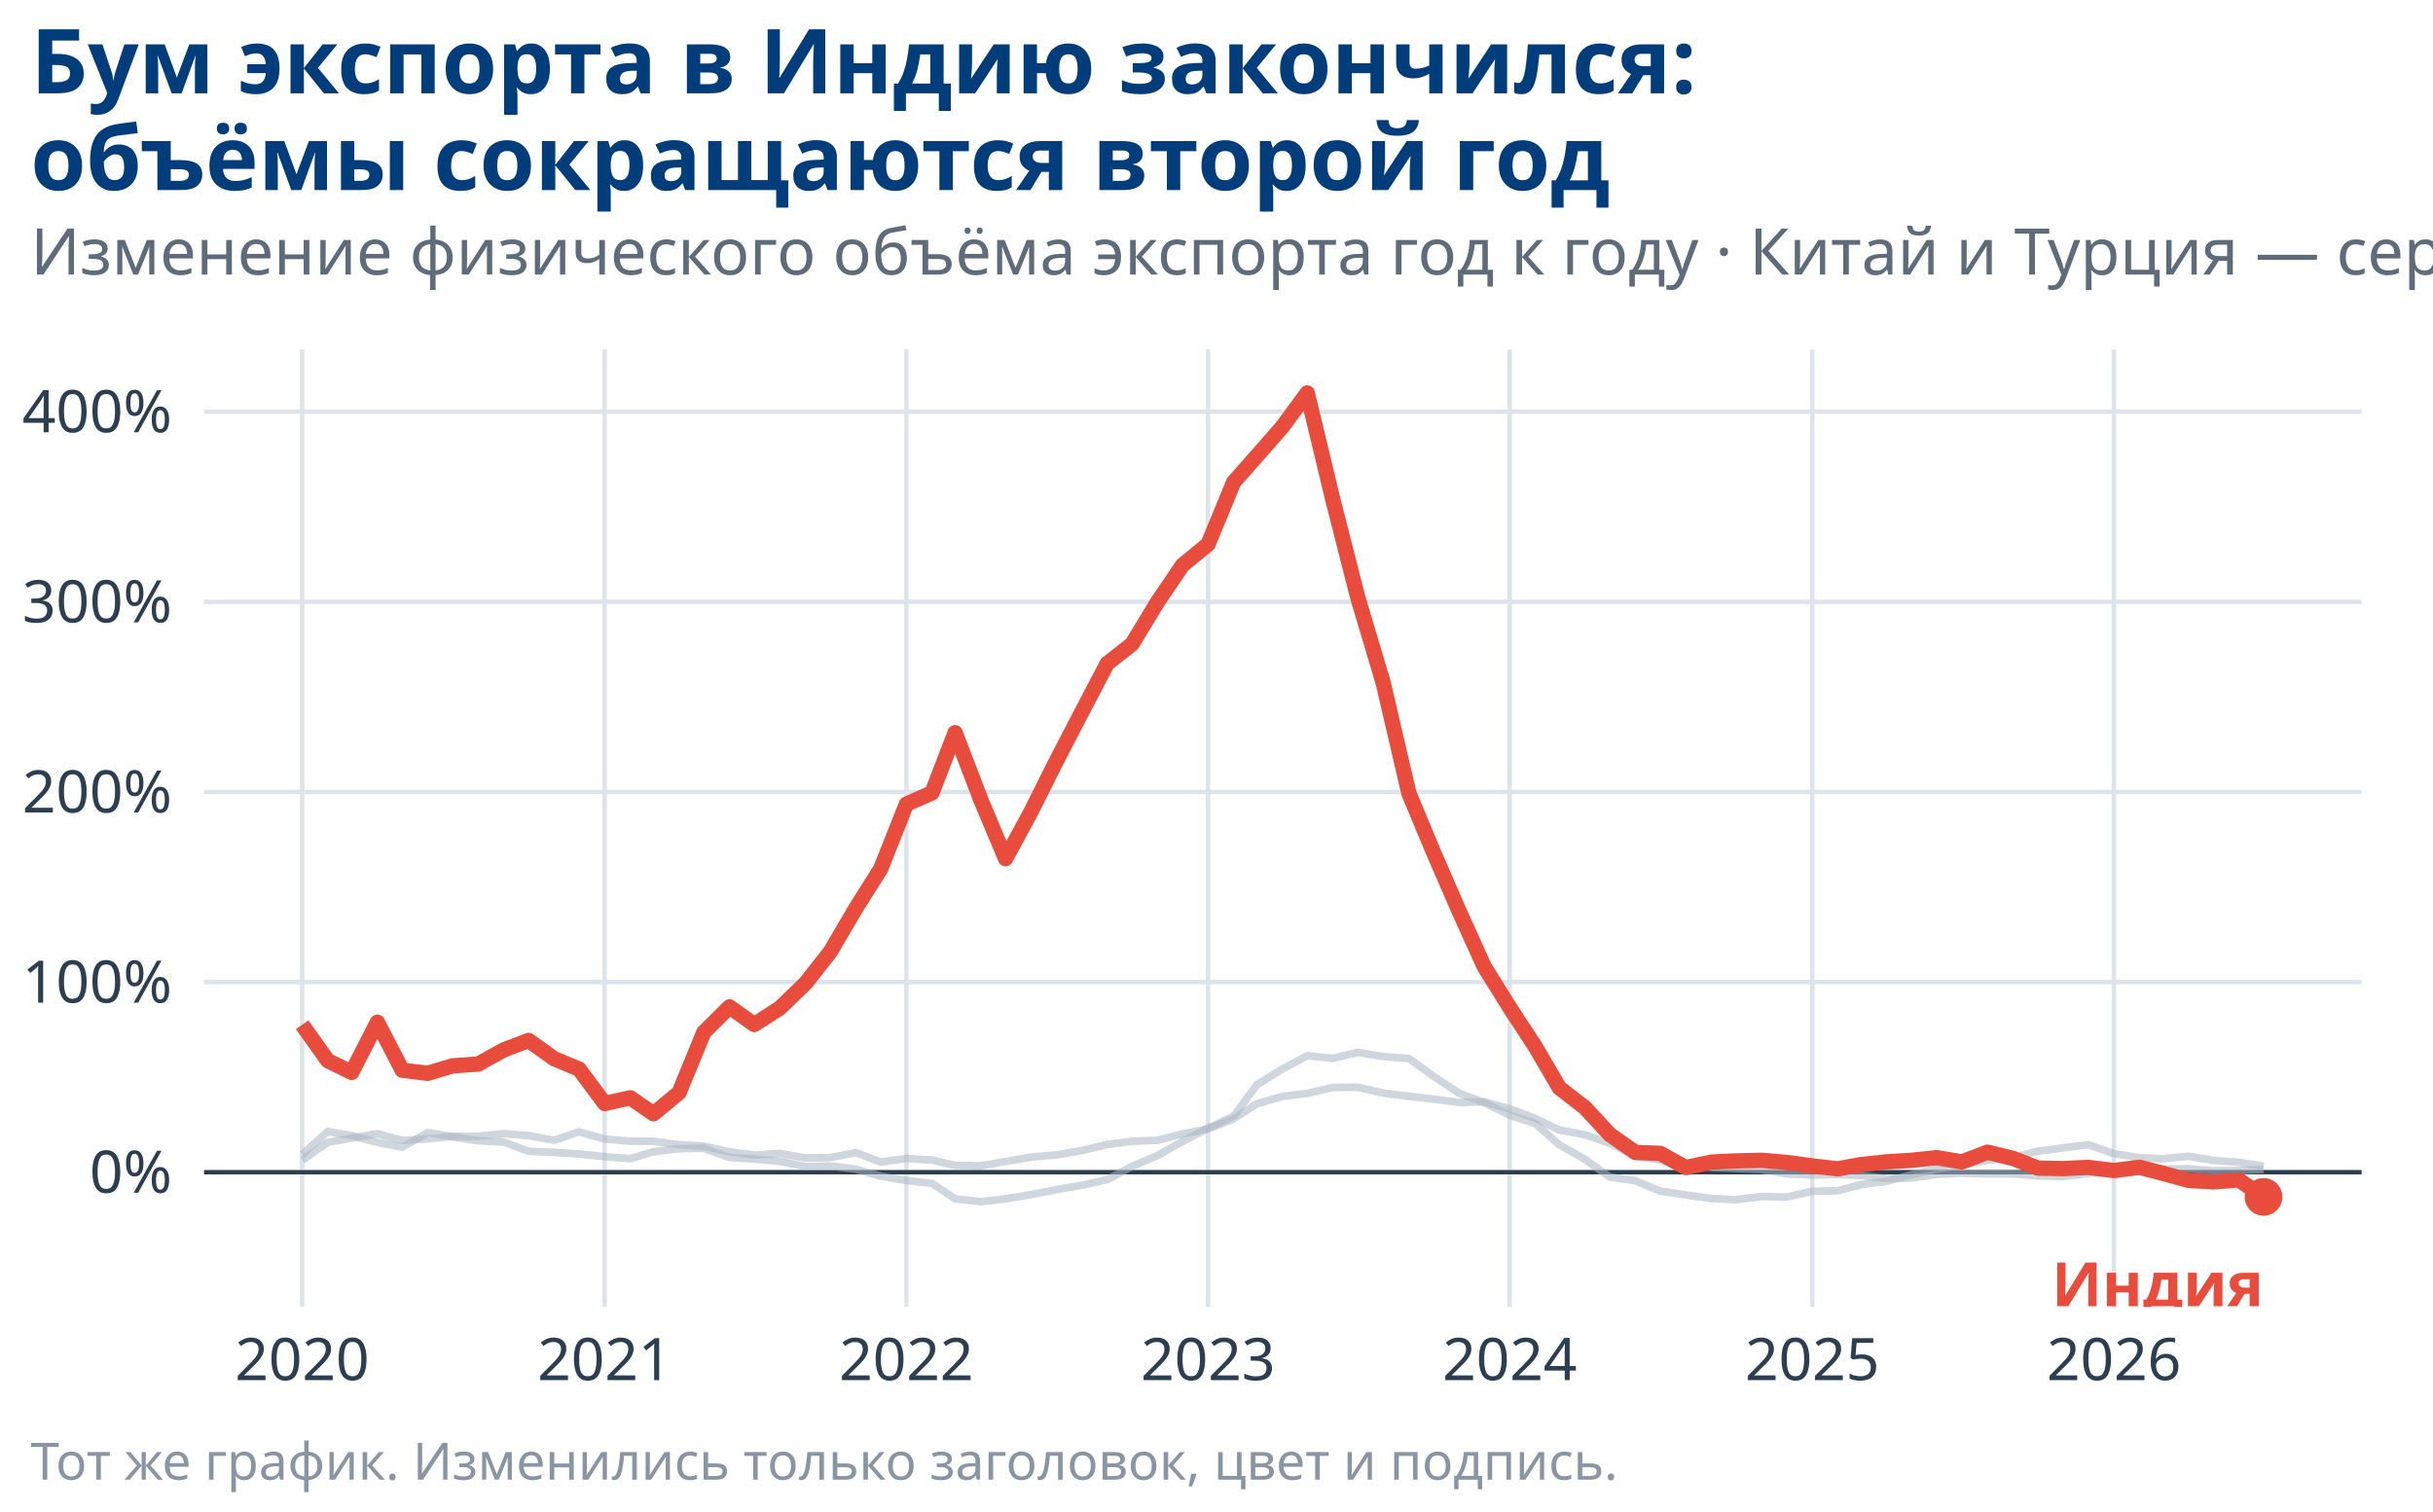
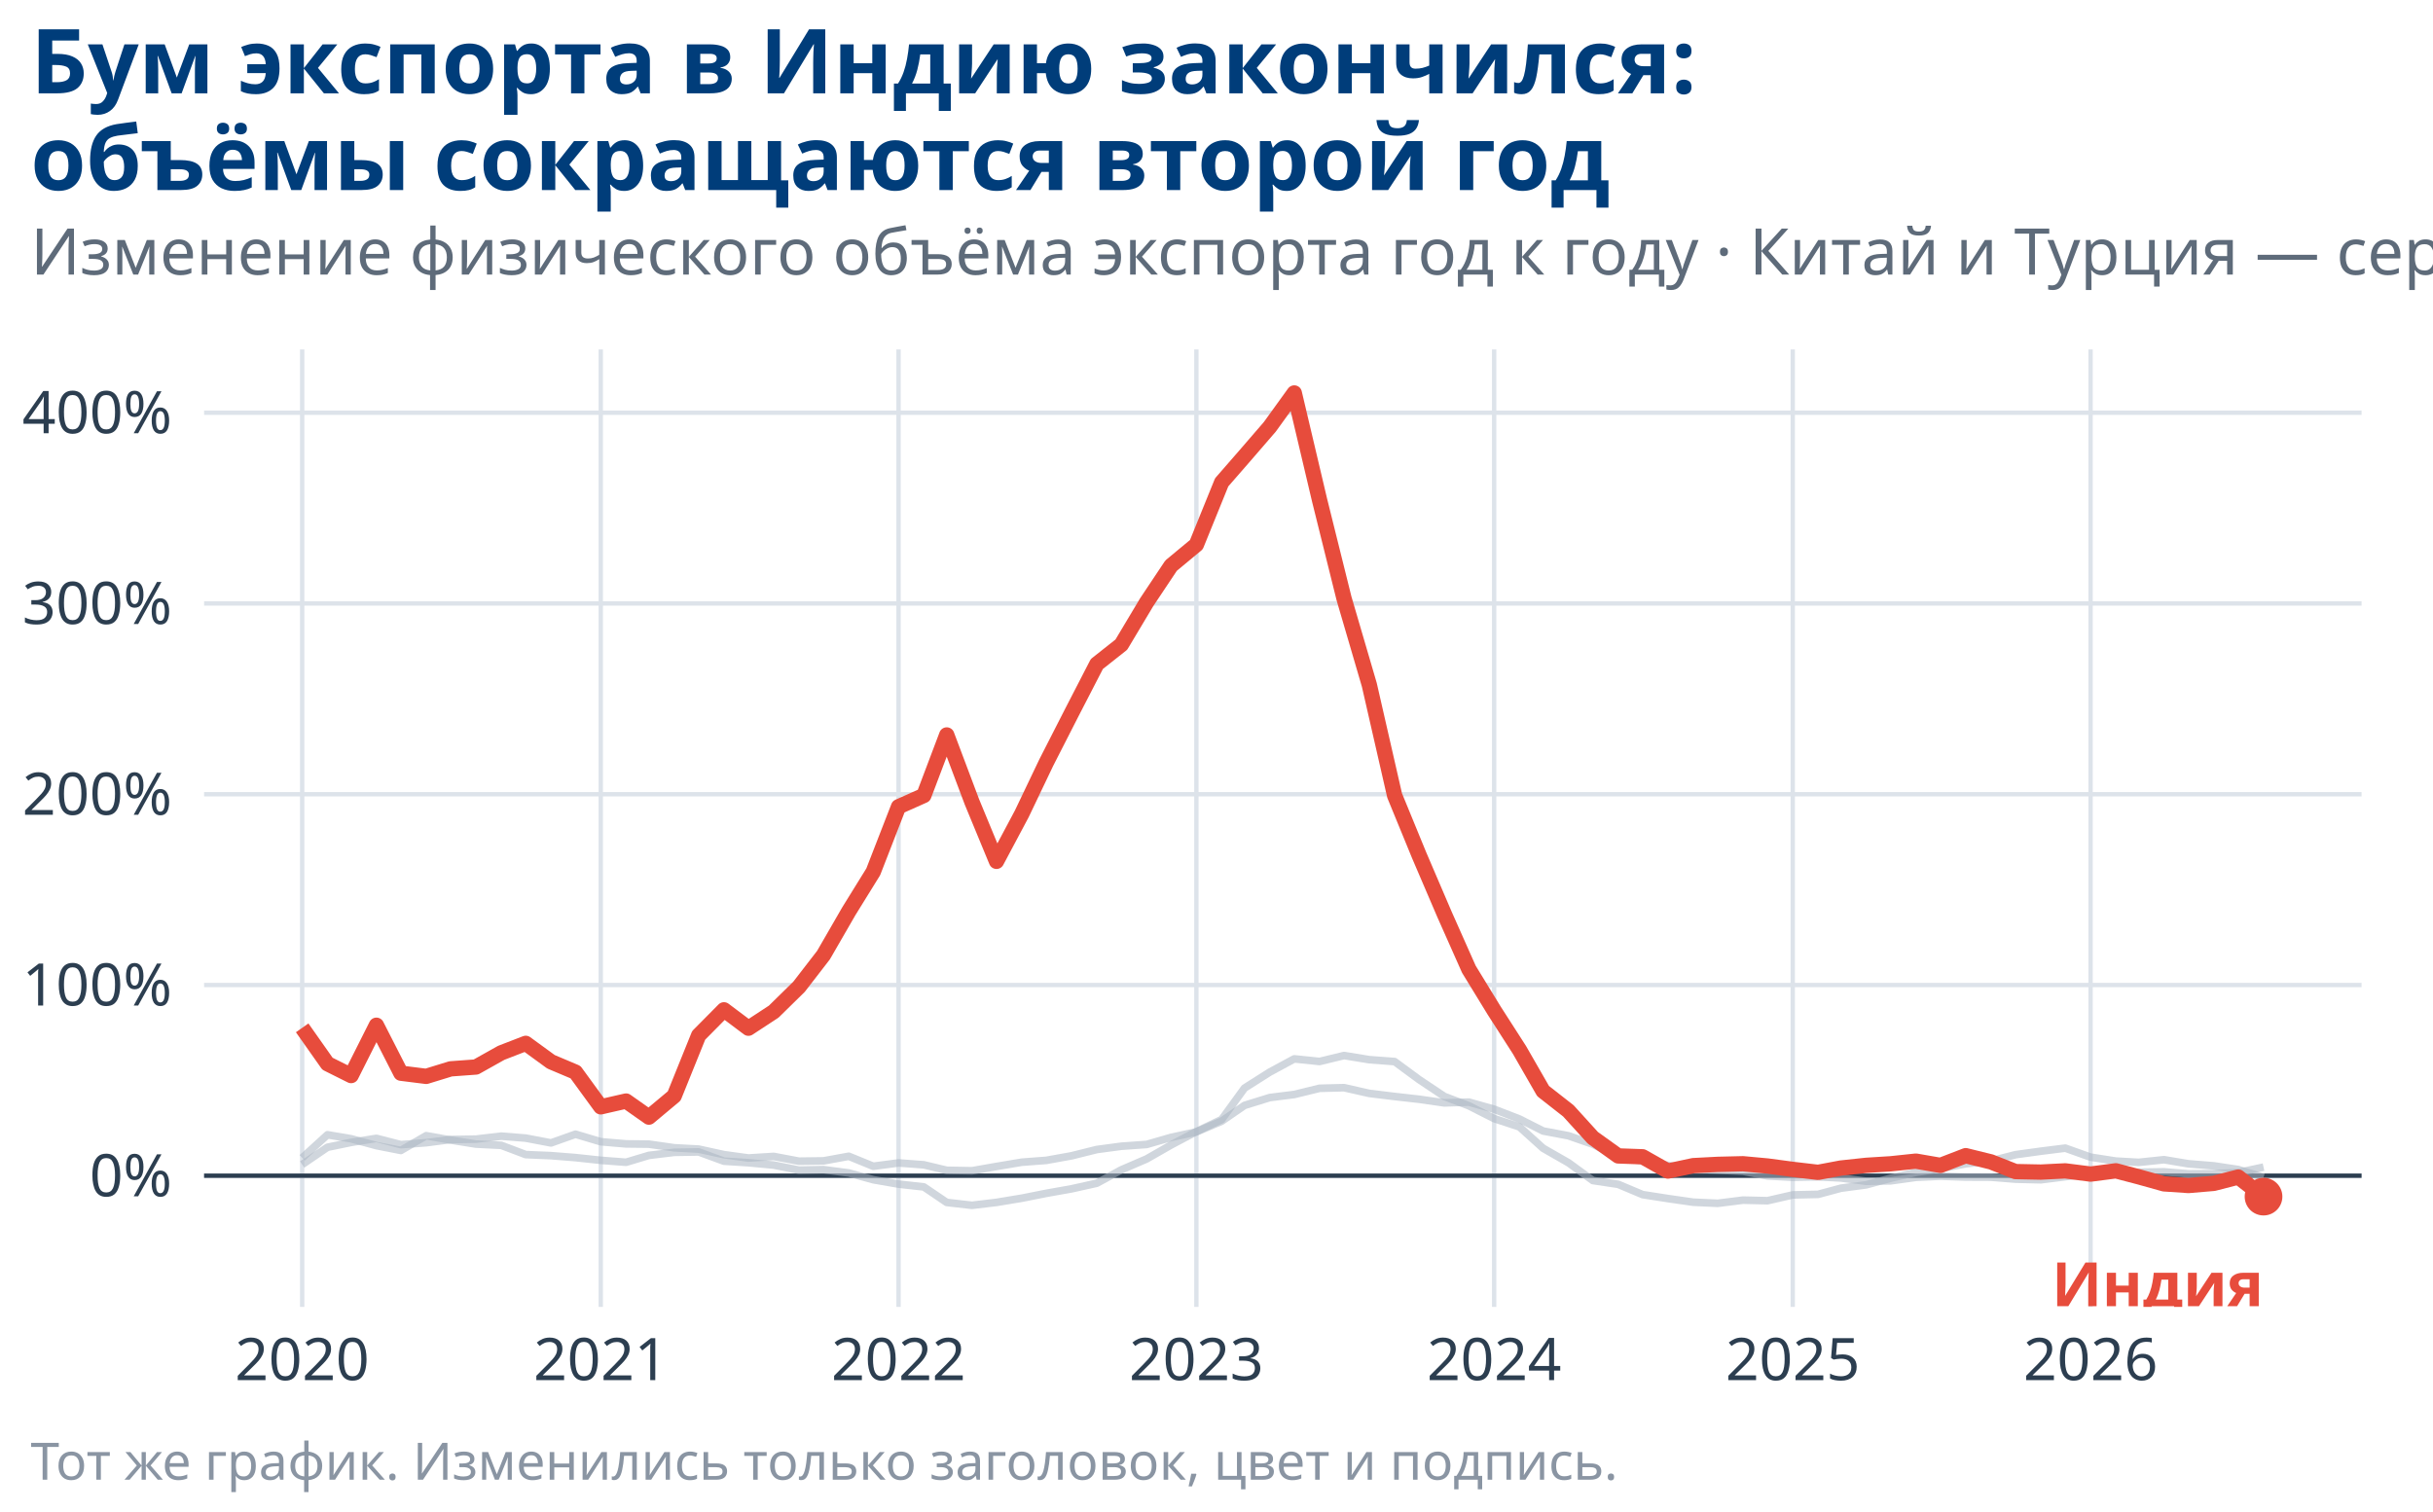
<svg xmlns="http://www.w3.org/2000/svg" width="475.20pt" height="295.20pt" viewBox="0 0 475.20 295.20">
  <g class="svglite">
    <defs>
      <style type="text/css">
    .svglite line, .svglite polyline, .svglite polygon, .svglite path, .svglite rect, .svglite circle {
      fill: none;
      stroke: #000000;
      stroke-linecap: round;
      stroke-linejoin: round;
      stroke-miterlimit: 10.00;
    }
    .svglite text {
      white-space: pre;
    }
    .svglite g.glyphgroup path {
      fill: inherit;
      stroke: none;
    }
  </style>
    </defs>
    <rect width="100%" height="100%" style="stroke: none; fill: none;" />
    <defs>
      <clipPath id="cpMC4wMHw0NzUuMjB8MC4wMHwyOTUuMjA=">
        <rect x="0.00" y="0.00" width="475.20" height="295.20" />
      </clipPath>
    </defs>
    <g clip-path="url(#cpMC4wMHw0NzUuMjB8MC4wMHwyOTUuMjA=)">
      <rect x="0.00" y="0.00" width="475.20" height="295.20" style="stroke-width: 1.36; stroke: none;" />
    </g>
    <defs>
      <clipPath id="cpMzkuODZ8NDYxLjI1fDY4LjI2fDI1NS4zMg==">
        <rect x="39.86" y="68.26" width="421.39" height="187.06" />
      </clipPath>
    </defs>
    <g clip-path="url(#cpMzkuODZ8NDYxLjI1fDY4LjI2fDI1NS4zMg==)">
      <rect x="39.86" y="68.26" width="421.39" height="187.06" style="stroke-width: 1.36; stroke: none;" />
-       <polyline points="39.86,229.00 461.25,229.00 " style="stroke-width: 0.85; stroke: #DDE3EA; stroke-linecap: butt;" />
-       <polyline points="39.86,191.86 461.25,191.86 " style="stroke-width: 0.85; stroke: #DDE3EA; stroke-linecap: butt;" />
-       <polyline points="39.86,154.72 461.25,154.72 " style="stroke-width: 0.85; stroke: #DDE3EA; stroke-linecap: butt;" />
-       <polyline points="39.86,117.58 461.25,117.58 " style="stroke-width: 0.85; stroke: #DDE3EA; stroke-linecap: butt;" />
-       <polyline points="39.86,80.44 461.25,80.44 " style="stroke-width: 0.85; stroke: #DDE3EA; stroke-linecap: butt;" />
+       <polyline points="39.86,229.69 461.25,229.69 " style="stroke-width: 0.85; stroke: #DDE3EA; stroke-linecap: butt;" />
+       <polyline points="39.86,192.43 461.25,192.43 " style="stroke-width: 0.85; stroke: #DDE3EA; stroke-linecap: butt;" />
+       <polyline points="39.86,155.16 461.25,155.16 " style="stroke-width: 0.85; stroke: #DDE3EA; stroke-linecap: butt;" />
+       <polyline points="39.86,117.89 461.25,117.89 " style="stroke-width: 0.85; stroke: #DDE3EA; stroke-linecap: butt;" />
+       <polyline points="39.86,80.62 461.25,80.62 " style="stroke-width: 0.85; stroke: #DDE3EA; stroke-linecap: butt;" />
      <polyline points="59.02,255.32 59.02,68.26 " style="stroke-width: 0.85; stroke: #DDE3EA; stroke-linecap: butt;" />
-       <polyline points="118.10,255.32 118.10,68.26 " style="stroke-width: 0.85; stroke: #DDE3EA; stroke-linecap: butt;" />
-       <polyline points="177.03,255.32 177.03,68.26 " style="stroke-width: 0.85; stroke: #DDE3EA; stroke-linecap: butt;" />
-       <polyline points="235.95,255.32 235.95,68.26 " style="stroke-width: 0.85; stroke: #DDE3EA; stroke-linecap: butt;" />
-       <polyline points="294.87,255.32 294.87,68.26 " style="stroke-width: 0.85; stroke: #DDE3EA; stroke-linecap: butt;" />
-       <polyline points="353.96,255.32 353.96,68.26 " style="stroke-width: 0.85; stroke: #DDE3EA; stroke-linecap: butt;" />
-       <polyline points="412.88,255.32 412.88,68.26 " style="stroke-width: 0.85; stroke: #DDE3EA; stroke-linecap: butt;" />
-       <line x1="39.86" y1="229.00" x2="461.25" y2="229.00" style="stroke-width: 0.85; stroke: #2C3E50; stroke-linecap: butt;" />
-       <polyline points="59.02,226.65 64.02,223.17 68.70,222.32 73.71,221.48 78.55,222.79 83.56,222.50 88.40,221.99 93.40,221.99 98.41,221.47 103.25,221.85 108.25,222.76 113.10,221.11 118.10,222.53 123.11,222.94 127.63,222.95 132.63,223.64 137.47,223.90 142.48,225.01 147.32,225.66 152.33,225.33 157.33,226.22 162.17,226.15 167.18,225.18 172.02,227.02 177.03,226.32 182.03,226.63 186.55,227.66 191.55,227.75 196.40,226.91 201.40,226.04 206.24,225.64 211.25,224.77 216.25,223.58 221.10,222.96 226.10,222.77 230.94,221.51 235.95,220.55 240.95,218.57 245.47,215.64 250.48,214.19 255.32,213.60 260.32,212.45 265.17,212.40 270.17,213.55 275.18,214.17 280.02,214.73 285.02,215.36 289.87,215.24 294.87,216.62 299.88,218.49 304.56,220.77 309.56,221.69 314.40,223.36 319.41,225.79 324.25,226.62 329.26,227.42 334.26,228.09 339.10,228.28 344.11,228.48 348.95,229.33 353.96,229.55 358.96,229.44 363.48,229.64 368.48,230.24 373.33,230.14 378.33,229.43 383.18,229.18 388.18,229.33 393.18,229.33 398.03,229.72 403.03,229.84 407.87,229.26 412.88,228.69 417.88,228.72 422.40,228.39 427.41,228.33 432.25,228.72 437.26,228.68 442.10,228.46 " style="stroke-width: 1.49; stroke: #AAB4C0; stroke-opacity: 0.55; stroke-linecap: butt;" />
-       <polyline points="59.02,225.55 64.02,221.06 68.70,221.85 73.71,223.18 78.55,224.11 83.56,221.25 88.40,222.09 93.40,222.87 98.41,223.12 103.25,224.92 108.25,225.13 113.10,225.44 118.10,225.97 123.11,226.35 127.63,225.01 132.63,224.41 137.47,224.33 142.48,226.14 147.32,226.43 152.33,226.89 157.33,227.89 162.17,227.78 167.18,228.43 172.02,229.77 177.03,230.64 182.03,231.18 186.55,234.20 191.55,234.76 196.40,234.20 201.40,233.37 206.24,232.43 211.25,231.55 216.25,230.46 221.10,227.85 226.10,225.74 230.94,223.01 235.95,220.41 240.95,218.05 245.47,211.94 250.48,208.82 255.32,206.25 260.32,206.76 265.17,205.60 270.17,206.41 275.18,206.77 280.02,210.29 285.02,213.58 289.87,215.39 294.87,217.88 299.88,219.50 304.56,223.65 309.56,226.47 314.40,229.94 319.41,230.67 324.25,232.68 329.26,233.45 334.26,234.15 339.10,234.37 344.11,233.75 348.95,233.86 353.96,232.74 358.96,232.62 363.48,231.43 368.48,230.78 373.33,229.49 378.33,228.35 383.18,227.60 388.18,226.67 393.18,226.14 398.03,224.90 403.03,224.22 407.87,223.63 412.88,225.38 417.88,226.15 422.40,226.39 427.41,225.88 432.25,226.68 437.26,227.07 442.10,227.80 " style="stroke-width: 1.49; stroke: #AAB4C0; stroke-opacity: 0.55; stroke-linecap: butt;" />
-       <polyline points="59.02,200.20 64.02,207.21 68.70,209.50 73.71,199.70 78.55,209.07 83.56,209.68 88.40,208.22 93.40,207.87 98.41,205.10 103.25,203.26 108.25,206.84 113.10,208.85 118.10,215.58 123.11,214.46 127.63,217.59 132.63,213.46 137.47,201.67 142.48,196.70 147.32,200.15 152.33,196.92 157.33,192.10 162.17,185.94 167.18,177.40 172.02,169.72 177.03,157.09 182.03,154.90 186.55,143.13 191.55,156.20 196.40,167.75 201.40,158.51 206.24,148.83 211.25,139.18 216.25,129.63 221.10,125.83 226.10,117.58 230.94,110.44 235.95,106.32 240.95,94.20 245.47,89.09 250.48,83.37 255.32,76.77 260.32,97.58 265.17,116.63 270.17,133.44 275.18,154.98 280.02,166.58 285.02,178.08 289.87,188.80 294.87,196.84 299.88,204.50 304.56,212.52 309.56,216.38 314.40,221.62 319.41,225.14 324.25,225.31 329.26,228.09 334.26,227.03 339.10,226.79 344.11,226.67 348.95,227.10 353.96,227.77 358.96,228.34 363.48,227.51 368.48,226.98 373.33,226.68 378.33,226.16 383.18,226.99 388.18,225.09 393.18,226.31 398.03,228.20 403.03,228.29 407.87,228.06 412.88,228.68 417.88,228.04 422.40,229.21 427.41,230.59 432.25,230.90 437.26,230.49 442.10,233.82 " style="stroke-width: 2.99; stroke: #E74C3C; stroke-linecap: butt;" />
-       <circle cx="442.10" cy="233.82" r="3.23" style="stroke-width: 0.90; stroke: #E74C3C; fill: #E74C3C;" />
+       <polyline points="117.34,255.32 117.34,68.26 " style="stroke-width: 0.85; stroke: #DDE3EA; stroke-linecap: butt;" />
+       <polyline points="175.50,255.32 175.50,68.26 " style="stroke-width: 0.85; stroke: #DDE3EA; stroke-linecap: butt;" />
+       <polyline points="233.67,255.32 233.67,68.26 " style="stroke-width: 0.85; stroke: #DDE3EA; stroke-linecap: butt;" />
+       <polyline points="291.83,255.32 291.83,68.26 " style="stroke-width: 0.85; stroke: #DDE3EA; stroke-linecap: butt;" />
+       <polyline points="350.15,255.32 350.15,68.26 " style="stroke-width: 0.85; stroke: #DDE3EA; stroke-linecap: butt;" />
+       <polyline points="408.32,255.32 408.32,68.26 " style="stroke-width: 0.85; stroke: #DDE3EA; stroke-linecap: butt;" />
+       <line x1="39.86" y1="229.69" x2="461.25" y2="229.69" style="stroke-width: 0.85; stroke: #2C3E50; stroke-linecap: butt;" />
+       <polyline points="59.02,227.50 63.96,224.13 68.58,223.18 73.52,222.39 78.30,223.62 83.24,223.24 88.02,222.62 92.96,222.54 97.90,221.96 102.68,222.34 107.62,223.28 112.40,221.58 117.34,223.05 122.28,223.47 126.74,223.52 131.68,224.23 136.46,224.49 141.40,225.57 146.18,226.23 151.12,225.92 156.06,226.85 160.84,226.79 165.78,225.89 170.56,227.84 175.50,227.19 180.44,227.56 184.91,228.63 189.84,228.72 194.63,227.88 199.57,227.05 204.35,226.69 209.29,225.80 214.23,224.57 219.01,223.93 223.95,223.58 228.73,222.20 233.67,221.13 238.61,219.03 243.07,215.95 248.01,214.42 252.79,213.82 257.73,212.61 262.51,212.49 267.45,213.61 272.39,214.21 277.17,214.75 282.11,215.46 286.89,215.31 291.83,216.70 296.77,218.61 301.39,220.95 306.33,221.88 311.11,223.54 316.05,226.01 320.83,226.84 325.77,227.67 330.71,228.36 335.49,228.59 340.43,228.82 345.21,229.73 350.15,229.99 355.09,229.90 359.55,230.13 364.49,230.77 369.27,230.69 374.21,230.00 379.00,229.78 383.93,229.95 388.87,229.97 393.66,230.36 398.60,230.48 403.38,229.88 408.32,229.30 413.26,229.33 417.72,229.00 422.66,228.93 427.44,229.32 432.38,229.29 437.16,229.07 442.10,228.01 " style="stroke-width: 1.49; stroke: #AAB4C0; stroke-opacity: 0.55; stroke-linecap: butt;" />
+       <polyline points="59.02,226.20 63.96,221.69 68.58,222.47 73.52,223.81 78.30,224.75 83.24,221.87 88.02,222.72 92.96,223.51 97.90,223.75 102.68,225.56 107.62,225.77 112.40,226.15 117.34,226.68 122.28,227.06 126.74,225.72 131.68,225.12 136.46,225.04 141.40,226.85 146.18,227.15 151.12,227.61 156.06,228.60 160.84,228.50 165.78,229.15 170.56,230.47 175.50,231.33 180.44,231.88 184.91,234.91 189.84,235.47 194.63,234.90 199.57,234.08 204.35,233.13 209.29,232.25 214.23,231.15 219.01,228.54 223.95,226.41 228.73,223.68 233.67,221.07 238.61,218.71 243.07,212.57 248.01,209.44 252.79,206.86 257.73,207.37 262.51,206.21 267.45,207.02 272.39,207.39 277.17,210.91 282.11,214.21 286.89,216.03 291.83,218.53 296.77,220.15 301.39,224.32 306.33,227.15 311.11,230.63 316.05,231.37 320.83,233.38 325.77,234.15 330.71,234.86 335.49,235.08 340.43,234.46 345.21,234.57 350.15,233.44 355.09,233.33 359.55,232.13 364.49,231.47 369.27,230.18 374.21,229.04 379.00,228.28 383.93,227.36 388.87,226.81 393.66,225.58 398.60,224.90 403.38,224.30 408.32,226.06 413.26,226.83 417.72,227.08 422.66,226.56 427.44,227.36 432.38,227.76 437.16,228.48 442.10,230.01 " style="stroke-width: 1.49; stroke: #AAB4C0; stroke-opacity: 0.55; stroke-linecap: butt;" />
+       <polyline points="59.02,200.80 63.96,207.81 68.58,210.12 73.52,200.29 78.30,209.66 83.24,210.28 88.02,208.81 92.96,208.45 97.90,205.68 102.68,203.83 107.62,207.43 112.40,209.45 117.34,216.23 122.28,215.10 126.74,218.24 131.68,214.11 136.46,202.27 141.40,197.28 146.18,200.87 151.12,197.63 156.06,192.78 160.84,186.59 165.78,178.03 170.56,170.31 175.50,157.60 180.44,155.40 184.91,143.58 189.84,156.68 194.63,168.27 199.57,158.99 204.35,148.98 209.29,139.30 214.23,129.72 219.01,125.94 223.95,117.67 228.73,110.50 233.67,106.40 238.61,94.23 243.07,89.11 248.01,83.39 252.79,76.77 257.73,97.70 262.51,116.93 267.45,133.80 272.39,155.41 277.17,167.06 282.11,178.59 286.89,189.35 291.83,197.42 296.77,205.11 301.39,213.15 306.33,217.02 311.11,222.28 316.05,225.82 320.83,225.99 325.77,228.78 330.71,227.72 335.49,227.47 340.43,227.35 345.21,227.79 350.15,228.45 355.09,229.03 359.55,228.19 364.49,227.66 369.27,227.36 374.21,226.84 379.00,227.67 383.93,225.77 388.87,226.99 393.66,228.88 398.60,228.98 403.38,228.74 408.32,229.37 413.26,228.73 417.72,229.90 422.66,231.28 427.44,231.60 432.38,231.18 437.16,229.95 442.10,233.77 " style="stroke-width: 2.99; stroke: #E74C3C; stroke-linecap: butt;" />
+       <circle cx="442.10" cy="233.77" r="3.23" style="stroke-width: 0.90; stroke: #E74C3C; fill: #E74C3C;" />
      <text x="442.10" y="255.18" text-anchor="end" style="font-size: 11.95px; font-weight: bold;fill: #E74C3C; font-family: &quot;PT Sans&quot;;" textLength="33.64px" lengthAdjust="spacingAndGlyphs">Индия</text>
-       <text x="442.10" y="268.80" text-anchor="end" style="font-size: 11.95px; font-weight: bold;fill: #E74C3C; font-family: &quot;PT Sans&quot;;" textLength="37.56px" lengthAdjust="spacingAndGlyphs">-13.0%</text>
+       <text x="442.10" y="268.80" text-anchor="end" style="font-size: 11.95px; font-weight: bold;fill: #E74C3C; font-family: &quot;PT Sans&quot;;" textLength="37.56px" lengthAdjust="spacingAndGlyphs">-10.9%</text>
    </g>
    <g clip-path="url(#cpMC4wMHw0NzUuMjB8MC4wMHwyOTUuMjA=)">
-       <text x="33.59" y="233.02" text-anchor="end" style="font-size: 11.48px;fill: #2C3E50; font-family: &quot;PT Sans&quot;;" textLength="15.11px" lengthAdjust="spacingAndGlyphs">0%</text>
-       <text x="33.59" y="195.88" text-anchor="end" style="font-size: 11.48px;fill: #2C3E50; font-family: &quot;PT Sans&quot;;" textLength="27.61px" lengthAdjust="spacingAndGlyphs">100%</text>
-       <text x="33.59" y="158.73" text-anchor="end" style="font-size: 11.48px;fill: #2C3E50; font-family: &quot;PT Sans&quot;;" textLength="27.61px" lengthAdjust="spacingAndGlyphs">200%</text>
-       <text x="33.59" y="121.59" text-anchor="end" style="font-size: 11.48px;fill: #2C3E50; font-family: &quot;PT Sans&quot;;" textLength="27.61px" lengthAdjust="spacingAndGlyphs">300%</text>
-       <text x="33.59" y="84.45" text-anchor="end" style="font-size: 11.48px;fill: #2C3E50; font-family: &quot;PT Sans&quot;;" textLength="27.61px" lengthAdjust="spacingAndGlyphs">400%</text>
+       <text x="33.59" y="233.71" text-anchor="end" style="font-size: 11.48px;fill: #2C3E50; font-family: &quot;PT Sans&quot;;" textLength="15.11px" lengthAdjust="spacingAndGlyphs">0%</text>
+       <text x="33.59" y="196.44" text-anchor="end" style="font-size: 11.48px;fill: #2C3E50; font-family: &quot;PT Sans&quot;;" textLength="27.61px" lengthAdjust="spacingAndGlyphs">100%</text>
+       <text x="33.59" y="159.17" text-anchor="end" style="font-size: 11.48px;fill: #2C3E50; font-family: &quot;PT Sans&quot;;" textLength="27.61px" lengthAdjust="spacingAndGlyphs">200%</text>
+       <text x="33.59" y="121.90" text-anchor="end" style="font-size: 11.48px;fill: #2C3E50; font-family: &quot;PT Sans&quot;;" textLength="27.61px" lengthAdjust="spacingAndGlyphs">300%</text>
+       <text x="33.59" y="84.64" text-anchor="end" style="font-size: 11.48px;fill: #2C3E50; font-family: &quot;PT Sans&quot;;" textLength="27.61px" lengthAdjust="spacingAndGlyphs">400%</text>
      <text x="59.02" y="269.62" text-anchor="middle" style="font-size: 11.48px;fill: #2C3E50; font-family: &quot;PT Sans&quot;;" textLength="25.00px" lengthAdjust="spacingAndGlyphs">2020</text>
-       <text x="118.10" y="269.62" text-anchor="middle" style="font-size: 11.48px;fill: #2C3E50; font-family: &quot;PT Sans&quot;;" textLength="25.00px" lengthAdjust="spacingAndGlyphs">2021</text>
-       <text x="177.03" y="269.62" text-anchor="middle" style="font-size: 11.48px;fill: #2C3E50; font-family: &quot;PT Sans&quot;;" textLength="25.00px" lengthAdjust="spacingAndGlyphs">2022</text>
-       <text x="235.95" y="269.62" text-anchor="middle" style="font-size: 11.48px;fill: #2C3E50; font-family: &quot;PT Sans&quot;;" textLength="25.00px" lengthAdjust="spacingAndGlyphs">2023</text>
-       <text x="294.87" y="269.62" text-anchor="middle" style="font-size: 11.48px;fill: #2C3E50; font-family: &quot;PT Sans&quot;;" textLength="25.00px" lengthAdjust="spacingAndGlyphs">2024</text>
-       <text x="353.96" y="269.62" text-anchor="middle" style="font-size: 11.48px;fill: #2C3E50; font-family: &quot;PT Sans&quot;;" textLength="25.00px" lengthAdjust="spacingAndGlyphs">2025</text>
-       <text x="412.88" y="269.62" text-anchor="middle" style="font-size: 11.48px;fill: #2C3E50; font-family: &quot;PT Sans&quot;;" textLength="25.00px" lengthAdjust="spacingAndGlyphs">2026</text>
+       <text x="117.34" y="269.62" text-anchor="middle" style="font-size: 11.48px;fill: #2C3E50; font-family: &quot;PT Sans&quot;;" textLength="25.00px" lengthAdjust="spacingAndGlyphs">2021</text>
+       <text x="175.50" y="269.62" text-anchor="middle" style="font-size: 11.48px;fill: #2C3E50; font-family: &quot;PT Sans&quot;;" textLength="25.00px" lengthAdjust="spacingAndGlyphs">2022</text>
+       <text x="233.67" y="269.62" text-anchor="middle" style="font-size: 11.48px;fill: #2C3E50; font-family: &quot;PT Sans&quot;;" textLength="25.00px" lengthAdjust="spacingAndGlyphs">2023</text>
+       <text x="291.83" y="269.62" text-anchor="middle" style="font-size: 11.48px;fill: #2C3E50; font-family: &quot;PT Sans&quot;;" textLength="25.00px" lengthAdjust="spacingAndGlyphs">2024</text>
+       <text x="350.15" y="269.62" text-anchor="middle" style="font-size: 11.48px;fill: #2C3E50; font-family: &quot;PT Sans&quot;;" textLength="25.00px" lengthAdjust="spacingAndGlyphs">2025</text>
+       <text x="408.32" y="269.62" text-anchor="middle" style="font-size: 11.48px;fill: #2C3E50; font-family: &quot;PT Sans&quot;;" textLength="25.00px" lengthAdjust="spacingAndGlyphs">2026</text>
      <text x="5.98" y="53.64" style="font-size: 12.60px;fill: #5E6B7A; font-family: &quot;PT Sans&quot;;" textLength="431.97px" lengthAdjust="spacingAndGlyphs">Изменение физического объёма экспорта год к году · Китай и Турция — серым</text>
      <text x="5.98" y="18.23" style="font-size: 17.50px; font-weight: bold;fill: #003D7A; font-family: &quot;PT Sans&quot;;" textLength="269.53px" lengthAdjust="spacingAndGlyphs">Бум экспорта в Индию закончился:</text>
      <text x="5.98" y="37.13" style="font-size: 17.50px; font-weight: bold;fill: #003D7A; font-family: &quot;PT Sans&quot;;" textLength="255.53px" lengthAdjust="spacingAndGlyphs">объёмы сокращаются второй год</text>
      <text x="5.98" y="289.08" style="font-size: 10.08px;fill: #8A95A3; font-family: &quot;PT Sans&quot;;" textLength="270.12px" lengthAdjust="spacingAndGlyphs">Тот же график. Изменились только заголовок, цвет и подпись.</text>
    </g>
  </g>
</svg>
